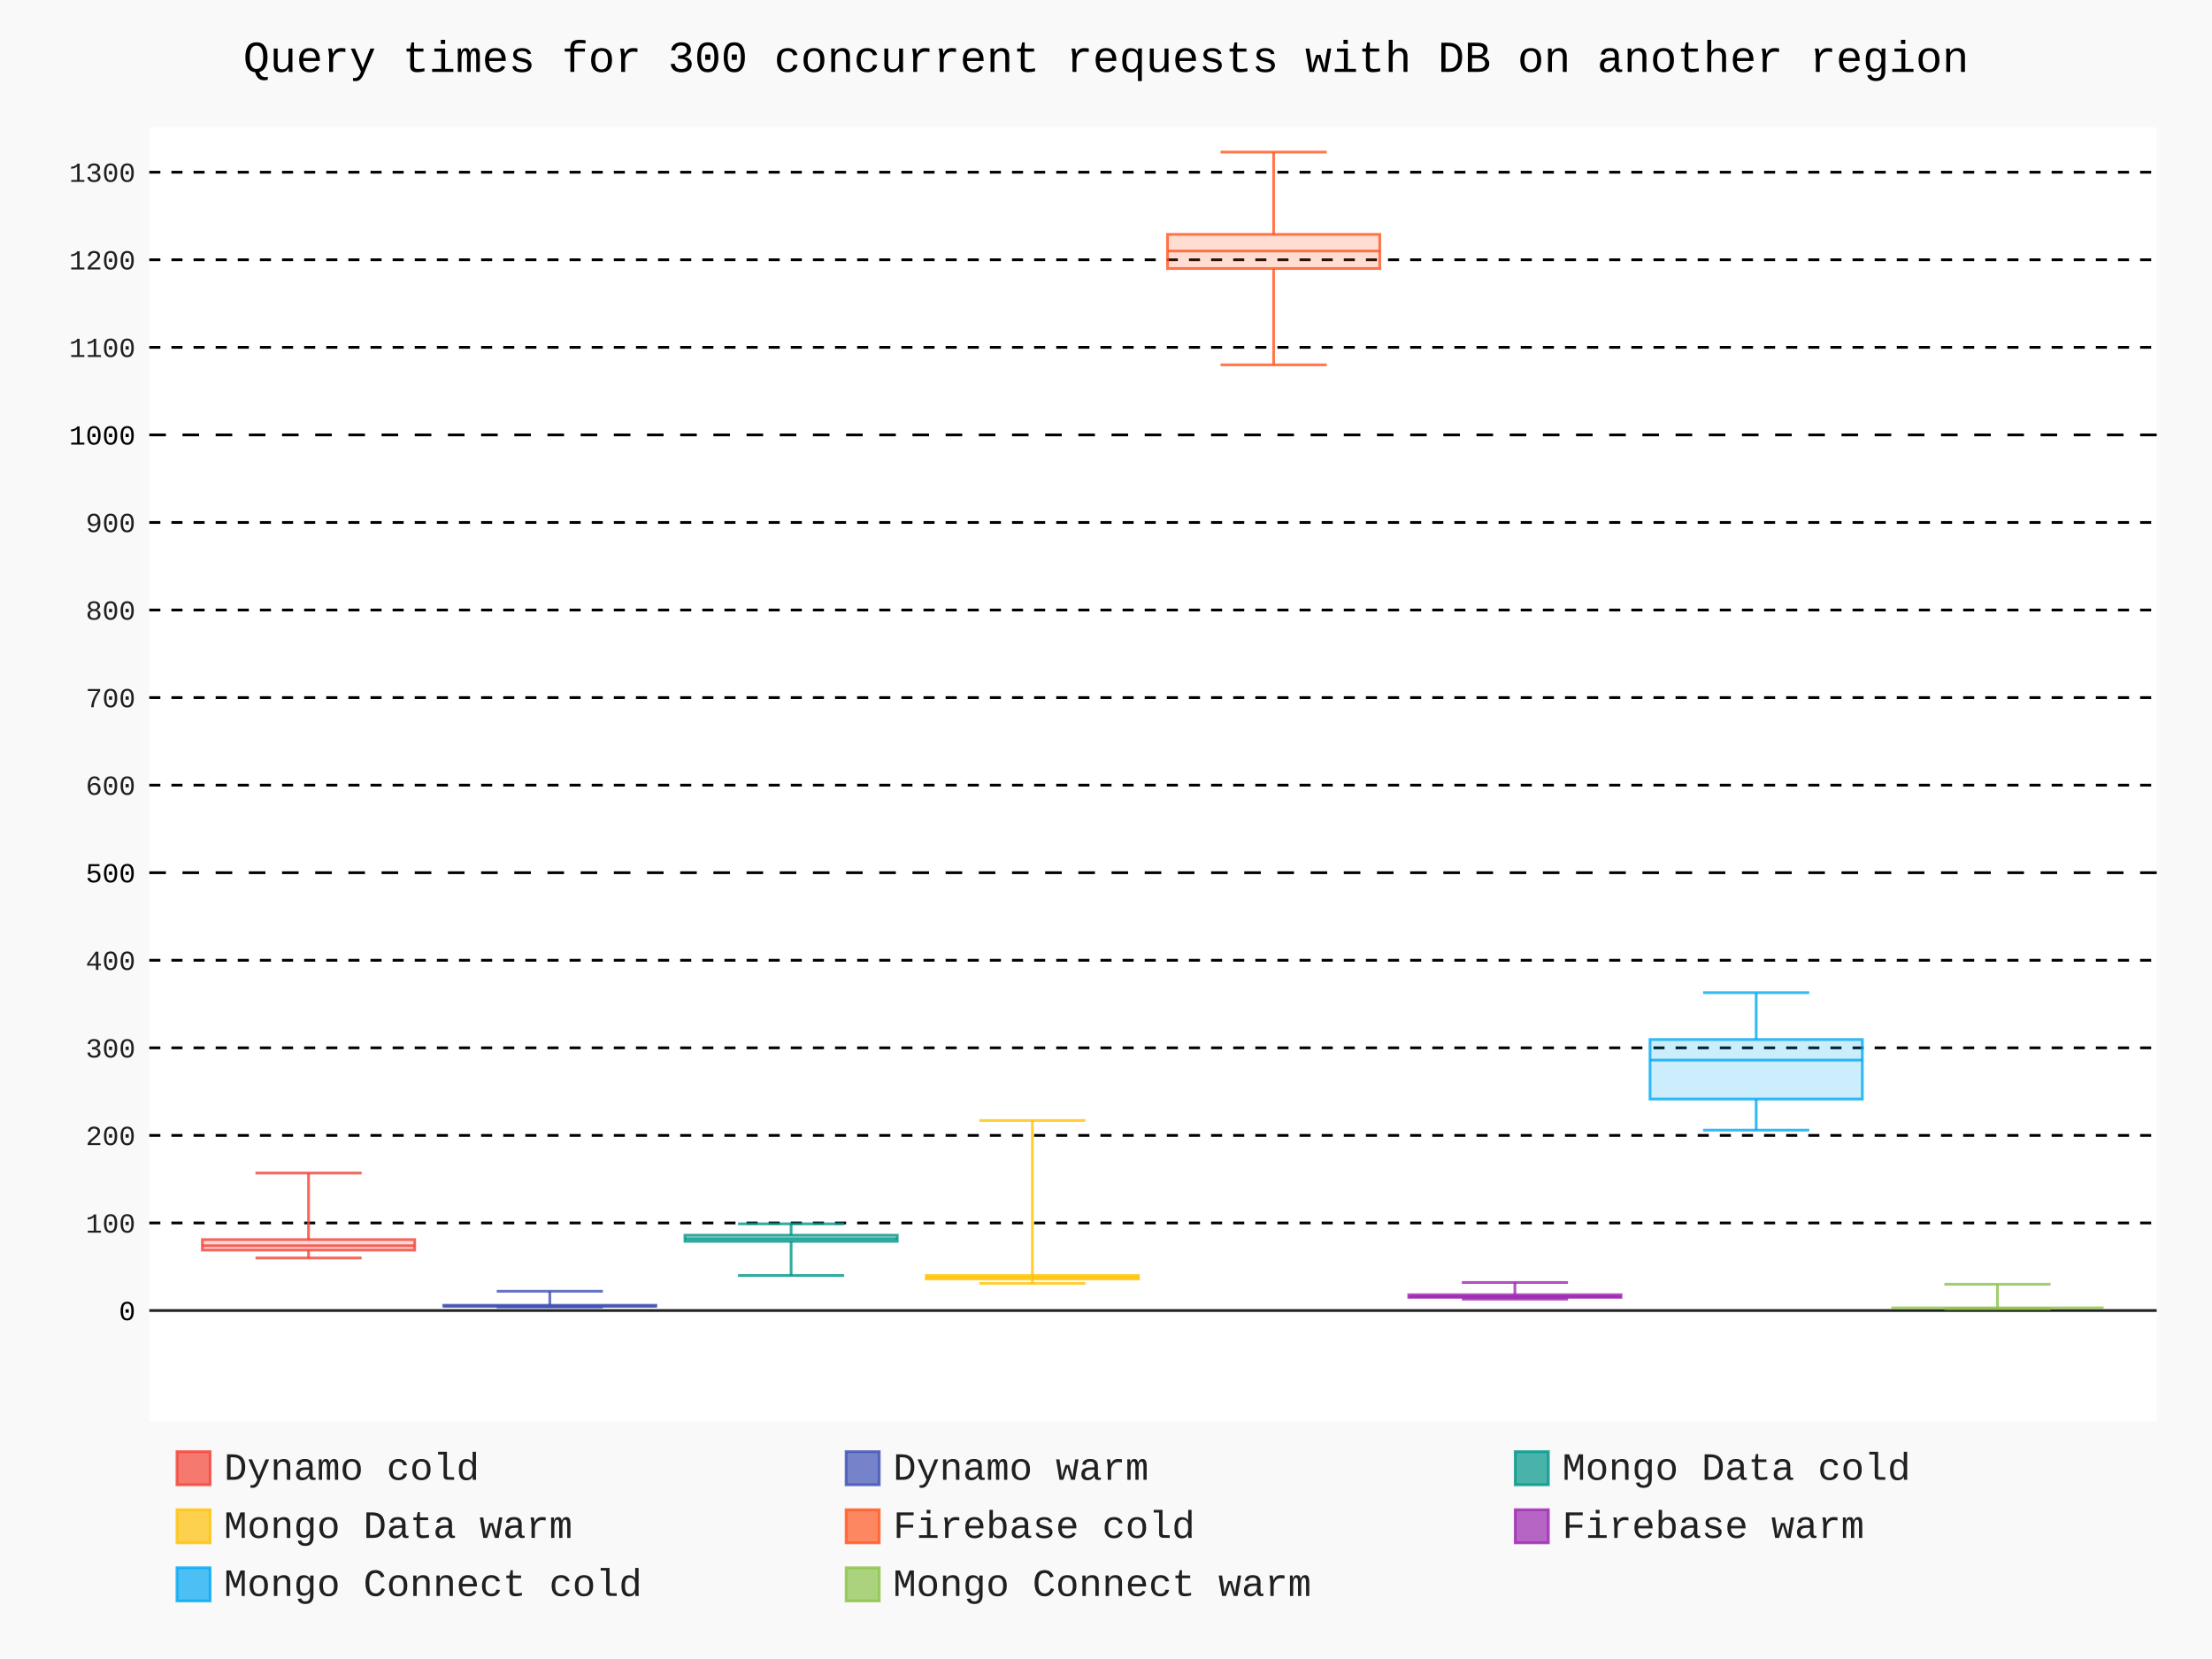
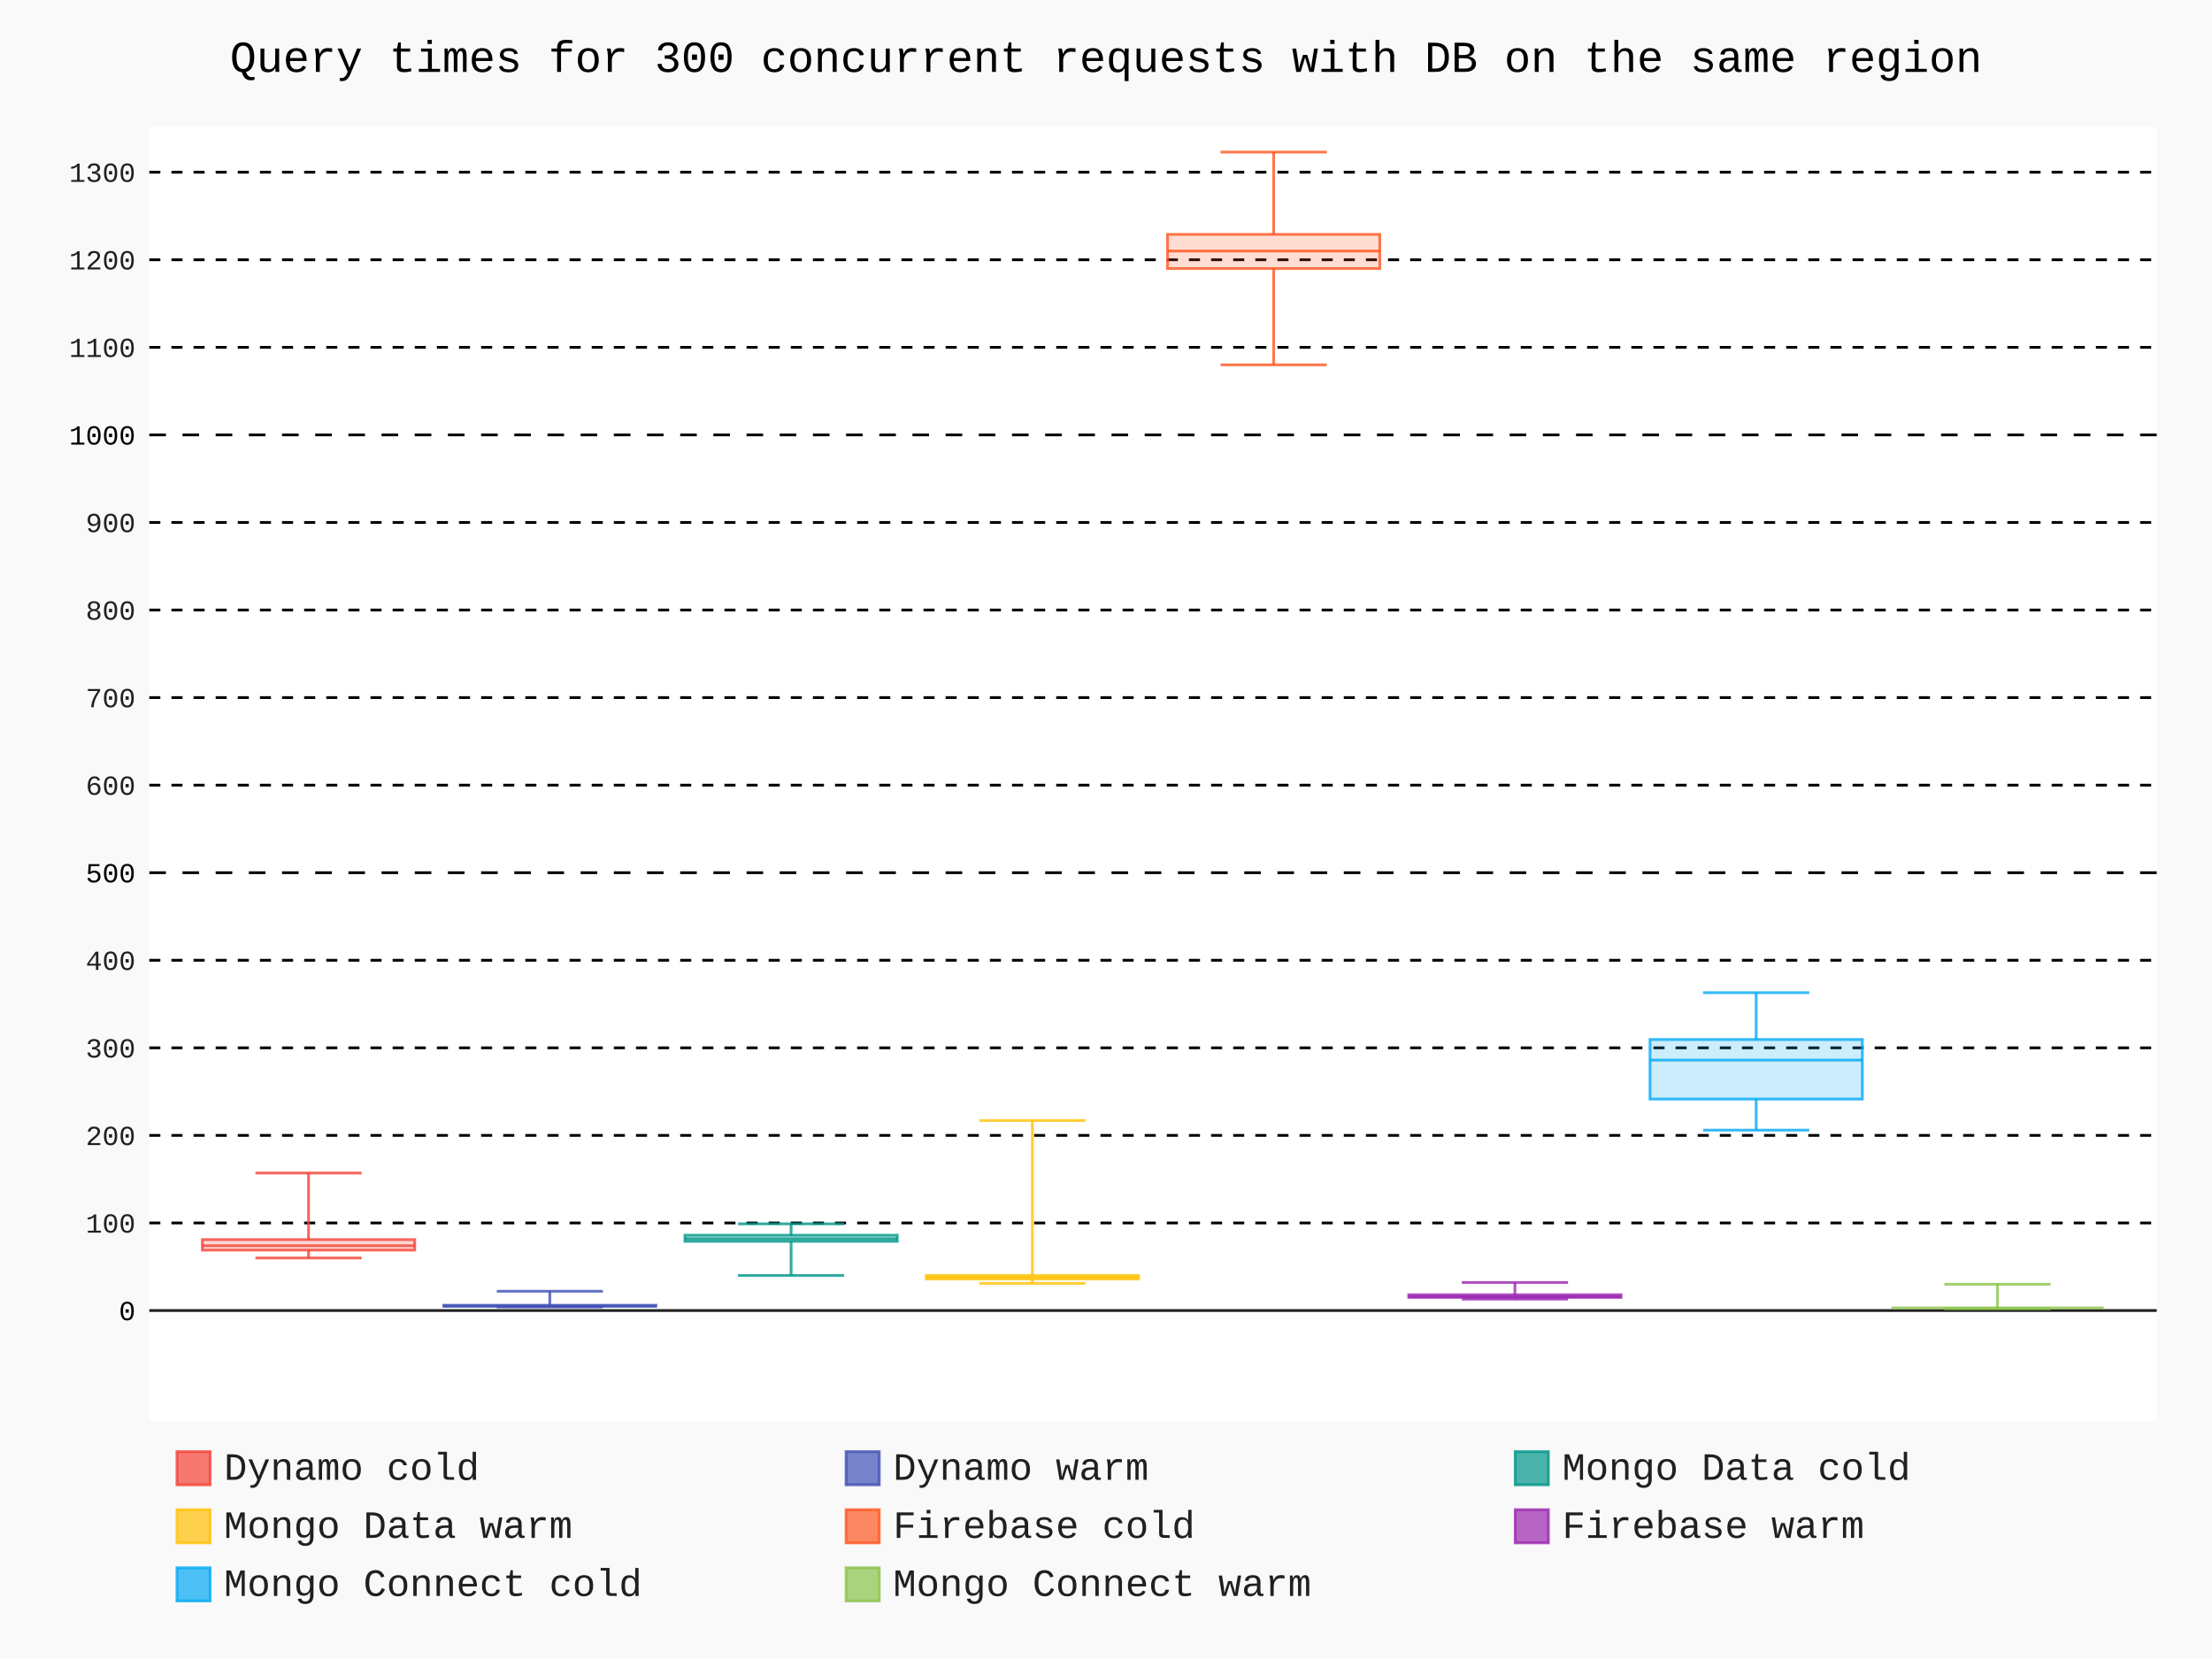
<svg xmlns="http://www.w3.org/2000/svg" id="chart-e5fb8b74-6d23-49cb-a074-6911f898b1c1" class="pygal-chart" viewBox="0 0 800 600">
  <defs>
    <style type="text/css">#chart-e5fb8b74-6d23-49cb-a074-6911f898b1c1{-webkit-user-select:none;-webkit-font-smoothing:antialiased;font-family:Consolas,"Liberation Mono",Menlo,Courier,monospace}#chart-e5fb8b74-6d23-49cb-a074-6911f898b1c1 .title{font-family:Consolas,"Liberation Mono",Menlo,Courier,monospace;font-size:16px}#chart-e5fb8b74-6d23-49cb-a074-6911f898b1c1 .legends .legend text{font-family:Consolas,"Liberation Mono",Menlo,Courier,monospace;font-size:14px}#chart-e5fb8b74-6d23-49cb-a074-6911f898b1c1 .axis text{font-family:Consolas,"Liberation Mono",Menlo,Courier,monospace;font-size:10px}#chart-e5fb8b74-6d23-49cb-a074-6911f898b1c1 .axis text.major{font-family:Consolas,"Liberation Mono",Menlo,Courier,monospace;font-size:10px}#chart-e5fb8b74-6d23-49cb-a074-6911f898b1c1 .text-overlay text.value{font-family:Consolas,"Liberation Mono",Menlo,Courier,monospace;font-size:16px}#chart-e5fb8b74-6d23-49cb-a074-6911f898b1c1 .text-overlay text.label{font-family:Consolas,"Liberation Mono",Menlo,Courier,monospace;font-size:10px}#chart-e5fb8b74-6d23-49cb-a074-6911f898b1c1 .tooltip{font-family:Consolas,"Liberation Mono",Menlo,Courier,monospace;font-size:14px}#chart-e5fb8b74-6d23-49cb-a074-6911f898b1c1 text.no_data{font-family:Consolas,"Liberation Mono",Menlo,Courier,monospace;font-size:64px}
#chart-e5fb8b74-6d23-49cb-a074-6911f898b1c1{background-color:rgba(249,249,249,1)}#chart-e5fb8b74-6d23-49cb-a074-6911f898b1c1 path,#chart-e5fb8b74-6d23-49cb-a074-6911f898b1c1 line,#chart-e5fb8b74-6d23-49cb-a074-6911f898b1c1 rect,#chart-e5fb8b74-6d23-49cb-a074-6911f898b1c1 circle{-webkit-transition:150ms;-moz-transition:150ms;transition:150ms}#chart-e5fb8b74-6d23-49cb-a074-6911f898b1c1 .graph &gt; .background{fill:rgba(249,249,249,1)}#chart-e5fb8b74-6d23-49cb-a074-6911f898b1c1 .plot &gt; .background{fill:rgba(255,255,255,1)}#chart-e5fb8b74-6d23-49cb-a074-6911f898b1c1 .graph{fill:rgba(0,0,0,.87)}#chart-e5fb8b74-6d23-49cb-a074-6911f898b1c1 text.no_data{fill:rgba(0,0,0,1)}#chart-e5fb8b74-6d23-49cb-a074-6911f898b1c1 .title{fill:rgba(0,0,0,1)}#chart-e5fb8b74-6d23-49cb-a074-6911f898b1c1 .legends .legend text{fill:rgba(0,0,0,.87)}#chart-e5fb8b74-6d23-49cb-a074-6911f898b1c1 .legends .legend:hover text{fill:rgba(0,0,0,1)}#chart-e5fb8b74-6d23-49cb-a074-6911f898b1c1 .axis .line{stroke:rgba(0,0,0,1)}#chart-e5fb8b74-6d23-49cb-a074-6911f898b1c1 .axis .guide.line{stroke:rgba(0,0,0,.54)}#chart-e5fb8b74-6d23-49cb-a074-6911f898b1c1 .axis .major.line{stroke:rgba(0,0,0,.87)}#chart-e5fb8b74-6d23-49cb-a074-6911f898b1c1 .axis text.major{fill:rgba(0,0,0,1)}#chart-e5fb8b74-6d23-49cb-a074-6911f898b1c1 .axis.y .guides:hover .guide.line,#chart-e5fb8b74-6d23-49cb-a074-6911f898b1c1 .line-graph .axis.x .guides:hover .guide.line,#chart-e5fb8b74-6d23-49cb-a074-6911f898b1c1 .stackedline-graph .axis.x .guides:hover .guide.line,#chart-e5fb8b74-6d23-49cb-a074-6911f898b1c1 .xy-graph .axis.x .guides:hover .guide.line{stroke:rgba(0,0,0,1)}#chart-e5fb8b74-6d23-49cb-a074-6911f898b1c1 .axis .guides:hover text{fill:rgba(0,0,0,1)}#chart-e5fb8b74-6d23-49cb-a074-6911f898b1c1 .reactive{fill-opacity:.7;stroke-opacity:.8;stroke-width:1}#chart-e5fb8b74-6d23-49cb-a074-6911f898b1c1 .ci{stroke:rgba(0,0,0,.87)}#chart-e5fb8b74-6d23-49cb-a074-6911f898b1c1 .reactive.active,#chart-e5fb8b74-6d23-49cb-a074-6911f898b1c1 .active .reactive{fill-opacity:.8;stroke-opacity:.9;stroke-width:4}#chart-e5fb8b74-6d23-49cb-a074-6911f898b1c1 .ci .reactive.active{stroke-width:1.5}#chart-e5fb8b74-6d23-49cb-a074-6911f898b1c1 .series text{fill:rgba(0,0,0,1)}#chart-e5fb8b74-6d23-49cb-a074-6911f898b1c1 .tooltip rect{fill:rgba(255,255,255,1);stroke:rgba(0,0,0,1);-webkit-transition:opacity 150ms;-moz-transition:opacity 150ms;transition:opacity 150ms}#chart-e5fb8b74-6d23-49cb-a074-6911f898b1c1 .tooltip .label{fill:rgba(0,0,0,.87)}#chart-e5fb8b74-6d23-49cb-a074-6911f898b1c1 .tooltip .label{fill:rgba(0,0,0,.87)}#chart-e5fb8b74-6d23-49cb-a074-6911f898b1c1 .tooltip .legend{font-size:.8em;fill:rgba(0,0,0,.54)}#chart-e5fb8b74-6d23-49cb-a074-6911f898b1c1 .tooltip .x_label{font-size:.6em;fill:rgba(0,0,0,1)}#chart-e5fb8b74-6d23-49cb-a074-6911f898b1c1 .tooltip .xlink{font-size:.5em;text-decoration:underline}#chart-e5fb8b74-6d23-49cb-a074-6911f898b1c1 .tooltip .value{font-size:1.5em}#chart-e5fb8b74-6d23-49cb-a074-6911f898b1c1 .bound{font-size:.5em}#chart-e5fb8b74-6d23-49cb-a074-6911f898b1c1 .max-value{font-size:.75em;fill:rgba(0,0,0,.54)}#chart-e5fb8b74-6d23-49cb-a074-6911f898b1c1 .map-element{fill:rgba(255,255,255,1);stroke:rgba(0,0,0,.54) !important}#chart-e5fb8b74-6d23-49cb-a074-6911f898b1c1 .map-element .reactive{fill-opacity:inherit;stroke-opacity:inherit}#chart-e5fb8b74-6d23-49cb-a074-6911f898b1c1 .color-0,#chart-e5fb8b74-6d23-49cb-a074-6911f898b1c1 .color-0 a:visited{stroke:#F44336;fill:#F44336}#chart-e5fb8b74-6d23-49cb-a074-6911f898b1c1 .color-1,#chart-e5fb8b74-6d23-49cb-a074-6911f898b1c1 .color-1 a:visited{stroke:#3F51B5;fill:#3F51B5}#chart-e5fb8b74-6d23-49cb-a074-6911f898b1c1 .color-2,#chart-e5fb8b74-6d23-49cb-a074-6911f898b1c1 .color-2 a:visited{stroke:#009688;fill:#009688}#chart-e5fb8b74-6d23-49cb-a074-6911f898b1c1 .color-3,#chart-e5fb8b74-6d23-49cb-a074-6911f898b1c1 .color-3 a:visited{stroke:#FFC107;fill:#FFC107}#chart-e5fb8b74-6d23-49cb-a074-6911f898b1c1 .color-4,#chart-e5fb8b74-6d23-49cb-a074-6911f898b1c1 .color-4 a:visited{stroke:#FF5722;fill:#FF5722}#chart-e5fb8b74-6d23-49cb-a074-6911f898b1c1 .color-5,#chart-e5fb8b74-6d23-49cb-a074-6911f898b1c1 .color-5 a:visited{stroke:#9C27B0;fill:#9C27B0}#chart-e5fb8b74-6d23-49cb-a074-6911f898b1c1 .color-6,#chart-e5fb8b74-6d23-49cb-a074-6911f898b1c1 .color-6 a:visited{stroke:#03A9F4;fill:#03A9F4}#chart-e5fb8b74-6d23-49cb-a074-6911f898b1c1 .color-7,#chart-e5fb8b74-6d23-49cb-a074-6911f898b1c1 .color-7 a:visited{stroke:#8BC34A;fill:#8BC34A}#chart-e5fb8b74-6d23-49cb-a074-6911f898b1c1 .text-overlay .color-0 text{fill:black}#chart-e5fb8b74-6d23-49cb-a074-6911f898b1c1 .text-overlay .color-1 text{fill:black}#chart-e5fb8b74-6d23-49cb-a074-6911f898b1c1 .text-overlay .color-2 text{fill:black}#chart-e5fb8b74-6d23-49cb-a074-6911f898b1c1 .text-overlay .color-3 text{fill:black}#chart-e5fb8b74-6d23-49cb-a074-6911f898b1c1 .text-overlay .color-4 text{fill:black}#chart-e5fb8b74-6d23-49cb-a074-6911f898b1c1 .text-overlay .color-5 text{fill:black}#chart-e5fb8b74-6d23-49cb-a074-6911f898b1c1 .text-overlay .color-6 text{fill:black}#chart-e5fb8b74-6d23-49cb-a074-6911f898b1c1 .text-overlay .color-7 text{fill:black}
#chart-e5fb8b74-6d23-49cb-a074-6911f898b1c1 text.no_data{text-anchor:middle}#chart-e5fb8b74-6d23-49cb-a074-6911f898b1c1 .guide.line{fill:none}#chart-e5fb8b74-6d23-49cb-a074-6911f898b1c1 .centered{text-anchor:middle}#chart-e5fb8b74-6d23-49cb-a074-6911f898b1c1 .title{text-anchor:middle}#chart-e5fb8b74-6d23-49cb-a074-6911f898b1c1 .legends .legend text{fill-opacity:1}#chart-e5fb8b74-6d23-49cb-a074-6911f898b1c1 .axis.x text{text-anchor:middle}#chart-e5fb8b74-6d23-49cb-a074-6911f898b1c1 .axis.x:not(.web) text[transform]{text-anchor:start}#chart-e5fb8b74-6d23-49cb-a074-6911f898b1c1 .axis.x:not(.web) text[transform].backwards{text-anchor:end}#chart-e5fb8b74-6d23-49cb-a074-6911f898b1c1 .axis.y text{text-anchor:end}#chart-e5fb8b74-6d23-49cb-a074-6911f898b1c1 .axis.y text[transform].backwards{text-anchor:start}#chart-e5fb8b74-6d23-49cb-a074-6911f898b1c1 .axis.y2 text{text-anchor:start}#chart-e5fb8b74-6d23-49cb-a074-6911f898b1c1 .axis.y2 text[transform].backwards{text-anchor:end}#chart-e5fb8b74-6d23-49cb-a074-6911f898b1c1 .axis .guide.line{stroke-dasharray:4,4;stroke:black}#chart-e5fb8b74-6d23-49cb-a074-6911f898b1c1 .axis .major.guide.line{stroke-dasharray:6,6;stroke:black}#chart-e5fb8b74-6d23-49cb-a074-6911f898b1c1 .horizontal .axis.y .guide.line,#chart-e5fb8b74-6d23-49cb-a074-6911f898b1c1 .horizontal .axis.y2 .guide.line,#chart-e5fb8b74-6d23-49cb-a074-6911f898b1c1 .vertical .axis.x .guide.line{opacity:0}#chart-e5fb8b74-6d23-49cb-a074-6911f898b1c1 .horizontal .axis.always_show .guide.line,#chart-e5fb8b74-6d23-49cb-a074-6911f898b1c1 .vertical .axis.always_show .guide.line{opacity:1 !important}#chart-e5fb8b74-6d23-49cb-a074-6911f898b1c1 .axis.y .guides:hover .guide.line,#chart-e5fb8b74-6d23-49cb-a074-6911f898b1c1 .axis.y2 .guides:hover .guide.line,#chart-e5fb8b74-6d23-49cb-a074-6911f898b1c1 .axis.x .guides:hover .guide.line{opacity:1}#chart-e5fb8b74-6d23-49cb-a074-6911f898b1c1 .axis .guides:hover text{opacity:1}#chart-e5fb8b74-6d23-49cb-a074-6911f898b1c1 .nofill{fill:none}#chart-e5fb8b74-6d23-49cb-a074-6911f898b1c1 .subtle-fill{fill-opacity:.2}#chart-e5fb8b74-6d23-49cb-a074-6911f898b1c1 .dot{stroke-width:1px;fill-opacity:1;stroke-opacity:1}#chart-e5fb8b74-6d23-49cb-a074-6911f898b1c1 .dot.active{stroke-width:5px}#chart-e5fb8b74-6d23-49cb-a074-6911f898b1c1 .dot.negative{fill:transparent}#chart-e5fb8b74-6d23-49cb-a074-6911f898b1c1 text,#chart-e5fb8b74-6d23-49cb-a074-6911f898b1c1 tspan{stroke:none !important}#chart-e5fb8b74-6d23-49cb-a074-6911f898b1c1 .series text.active{opacity:1}#chart-e5fb8b74-6d23-49cb-a074-6911f898b1c1 .tooltip rect{fill-opacity:.95;stroke-width:.5}#chart-e5fb8b74-6d23-49cb-a074-6911f898b1c1 .tooltip text{fill-opacity:1}#chart-e5fb8b74-6d23-49cb-a074-6911f898b1c1 .showable{visibility:hidden}#chart-e5fb8b74-6d23-49cb-a074-6911f898b1c1 .showable.shown{visibility:visible}#chart-e5fb8b74-6d23-49cb-a074-6911f898b1c1 .gauge-background{fill:rgba(229,229,229,1);stroke:none}#chart-e5fb8b74-6d23-49cb-a074-6911f898b1c1 .bg-lines{stroke:rgba(249,249,249,1);stroke-width:2px}</style>
  </defs>
  <g class="graph box-graph vertical">
    <rect x="0" y="0" width="800" height="600" class="background" />
    <g transform="translate(54, 46)" class="plot">
      <rect x="0" y="0" width="726.0" height="468.0" class="background" />
      <g class="axis y always_show">
        <g class="guides">
          <path d="M0 427.966 h726" class="axis major line" />
          <text x="-5" y="431.466" class="major">0</text>
        </g>
        <g class="guides">
          <path d="M0 396.298 h726" class="guide line" />
          <text x="-5" y="399.798" class="">100</text>
        </g>
        <g class="guides">
          <path d="M0 364.63 h726" class="guide line" />
          <text x="-5" y="368.13" class="">200</text>
        </g>
        <g class="guides">
          <path d="M0 332.962 h726" class="guide line" />
          <text x="-5" y="336.462" class="">300</text>
        </g>
        <g class="guides">
          <path d="M0 301.294 h726" class="guide line" />
          <text x="-5" y="304.794" class="">400</text>
        </g>
        <g class="guides">
          <path d="M0 269.626 h726" class="major guide line" />
          <text x="-5" y="273.126" class="major">500</text>
        </g>
        <g class="guides">
          <path d="M0 237.958 h726" class="guide line" />
          <text x="-5" y="241.458" class="">600</text>
        </g>
        <g class="guides">
          <path d="M0 206.291 h726" class="guide line" />
          <text x="-5" y="209.791" class="">700</text>
        </g>
        <g class="guides">
          <path d="M0 174.623 h726" class="guide line" />
          <text x="-5" y="178.123" class="">800</text>
        </g>
        <g class="guides">
          <path d="M0 142.955 h726" class="guide line" />
          <text x="-5" y="146.455" class="">900</text>
        </g>
        <g class="guides">
          <path d="M0 111.287 h726" class="major guide line" />
          <text x="-5" y="114.787" class="major">1000</text>
        </g>
        <g class="guides">
          <path d="M0 79.619 h726" class="guide line" />
          <text x="-5" y="83.119" class="">1100</text>
        </g>
        <g class="guides">
          <path d="M0 47.951 h726" class="guide line" />
          <text x="-5" y="51.451" class="">1200</text>
        </g>
        <g class="guides">
          <path d="M0 16.284 h726" class="guide line" />
          <text x="-5" y="19.784" class="">1300</text>
        </g>
      </g>
      <g class="series serie-0 color-0">
        <g class="boxes">
          <g class="box">
            <path stroke-width="3" d="M38.394 408.965 L76.788 408.965" class="reactive tooltip-trigger" />
            <path stroke-width="3" d="M19.197 404.531 L95.986 404.531" class="reactive tooltip-trigger" />
            <path stroke-width="3" d="M38.394 378.247 L76.788 378.247" class="reactive tooltip-trigger" />
            <path stroke-width="2" d="M57.591 408.965 L57.591 406.115" class="reactive tooltip-trigger" />
            <path stroke-width="2" d="M57.591 378.247 L57.591 402.315" class="reactive tooltip-trigger" />
            <rect x="19.197" y="402.315" height="3.8" width="76.788" class="subtle-fill reactive tooltip-trigger" />
          </g>
        </g>
      </g>
      <g class="series serie-1 color-1">
        <g class="boxes">
          <g class="box">
            <path stroke-width="3" d="M125.654 426.699 L164.048 426.699" class="reactive tooltip-trigger" />
            <path stroke-width="3" d="M106.457 426.382 L183.245 426.382" class="reactive tooltip-trigger" />
            <path stroke-width="3" d="M125.654 420.999 L164.048 420.999" class="reactive tooltip-trigger" />
            <path stroke-width="2" d="M144.851 426.699 L144.851 426.382" class="reactive tooltip-trigger" />
            <path stroke-width="2" d="M144.851 420.999 L144.851 426.065" class="reactive tooltip-trigger" />
            <rect x="106.457" y="426.065" height="0.317" width="76.788" class="subtle-fill reactive tooltip-trigger" />
          </g>
        </g>
      </g>
      <g class="series serie-2 color-2">
        <g class="boxes">
          <g class="box">
            <path stroke-width="3" d="M212.913 415.298 L251.308 415.298" class="reactive tooltip-trigger" />
            <path stroke-width="3" d="M193.716 401.998 L270.505 401.998" class="reactive tooltip-trigger" />
            <path stroke-width="3" d="M212.913 396.614 L251.308 396.614" class="reactive tooltip-trigger" />
            <path stroke-width="2" d="M232.111 415.298 L232.111 402.948" class="reactive tooltip-trigger" />
            <path stroke-width="2" d="M232.111 396.614 L232.111 400.731" class="reactive tooltip-trigger" />
            <rect x="193.716" y="400.731" height="2.217" width="76.788" class="subtle-fill reactive tooltip-trigger" />
          </g>
        </g>
      </g>
      <g class="series serie-3 color-3">
        <g class="boxes">
          <g class="box">
            <path stroke-width="3" d="M300.173 418.148 L338.567 418.148" class="reactive tooltip-trigger" />
            <path stroke-width="3" d="M280.976 415.932 L357.764 415.932" class="reactive tooltip-trigger" />
            <path stroke-width="3" d="M300.173 359.246 L338.567 359.246" class="reactive tooltip-trigger" />
            <path stroke-width="2" d="M319.37 418.148 L319.37 416.565" class="reactive tooltip-trigger" />
            <path stroke-width="2" d="M319.37 359.246 L319.37 415.298" class="reactive tooltip-trigger" />
            <rect x="280.976" y="415.298" height="1.267" width="76.788" class="subtle-fill reactive tooltip-trigger" />
          </g>
        </g>
      </g>
      <g class="series serie-4 color-4">
        <g class="boxes">
          <g class="box">
            <path stroke-width="3" d="M387.433 85.953 L425.827 85.953" class="reactive tooltip-trigger" />
            <path stroke-width="3" d="M368.236 44.785 L445.024 44.785" class="reactive tooltip-trigger" />
            <path stroke-width="3" d="M387.433 9 L425.827 9" class="reactive tooltip-trigger" />
            <path stroke-width="2" d="M406.63 85.953 L406.63 51.118" class="reactive tooltip-trigger" />
            <path stroke-width="2" d="M406.63 9 L406.63 38.768" class="reactive tooltip-trigger" />
            <rect x="368.236" y="38.768" height="12.35" width="76.788" class="subtle-fill reactive tooltip-trigger" />
          </g>
        </g>
      </g>
      <g class="series serie-5 color-5">
        <g class="boxes">
          <g class="box">
            <path stroke-width="3" d="M474.692 423.849 L513.087 423.849" class="reactive tooltip-trigger" />
            <path stroke-width="3" d="M455.495 422.899 L532.284 422.899" class="reactive tooltip-trigger" />
            <path stroke-width="3" d="M474.692 417.832 L513.087 417.832" class="reactive tooltip-trigger" />
            <path stroke-width="2" d="M493.889 423.849 L493.889 423.215" class="reactive tooltip-trigger" />
            <path stroke-width="2" d="M493.889 417.832 L493.889 422.265" class="reactive tooltip-trigger" />
            <rect x="455.495" y="422.265" height="0.95" width="76.788" class="subtle-fill reactive tooltip-trigger" />
          </g>
        </g>
      </g>
      <g class="series serie-6 color-6">
        <g class="boxes">
          <g class="box">
            <path stroke-width="3" d="M561.952 362.73 L600.346 362.73" class="reactive tooltip-trigger" />
            <path stroke-width="3" d="M542.755 337.395 L619.543 337.395" class="reactive tooltip-trigger" />
            <path stroke-width="3" d="M561.952 313.011 L600.346 313.011" class="reactive tooltip-trigger" />
            <path stroke-width="2" d="M581.149 362.73 L581.149 351.488" class="reactive tooltip-trigger" />
            <path stroke-width="2" d="M581.149 313.011 L581.149 329.954" class="reactive tooltip-trigger" />
            <rect x="542.755" y="329.954" height="21.534" width="76.788" class="subtle-fill reactive tooltip-trigger" />
          </g>
        </g>
      </g>
      <g class="series serie-7 color-7">
        <g class="boxes">
          <g class="box">
            <path stroke-width="3" d="M649.212 427.332 L687.606 427.332" class="reactive tooltip-trigger" />
            <path stroke-width="3" d="M630.014 427.015 L706.803 427.015" class="reactive tooltip-trigger" />
            <path stroke-width="3" d="M649.212 418.465 L687.606 418.465" class="reactive tooltip-trigger" />
            <path stroke-width="2" d="M668.409 427.332 L668.409 427.015" class="reactive tooltip-trigger" />
            <path stroke-width="2" d="M668.409 418.465 L668.409 427.015" class="reactive tooltip-trigger" />
            <rect x="630.014" y="427.015" height="0.0" width="76.788" class="subtle-fill reactive tooltip-trigger" />
          </g>
        </g>
      </g>
    </g>
    <g class="titles">
-       <text x="400.0" y="26" class="title plot_title">Query times for 300 concurrent requests with DB on another region</text>
+       <text x="400.0" y="26" class="title plot_title">Query times for 300 concurrent requests with DB on the same region</text>
    </g>
    <g transform="translate(54, 46)" class="plot overlay">
      <g class="series serie-0 color-0" />
      <g class="series serie-1 color-1" />
      <g class="series serie-2 color-2" />
      <g class="series serie-3 color-3" />
      <g class="series serie-4 color-4" />
      <g class="series serie-5 color-5" />
      <g class="series serie-6 color-6" />
      <g class="series serie-7 color-7" />
    </g>
    <g transform="translate(54, 46)" class="plot text-overlay">
      <g class="series serie-0 color-0" />
      <g class="series serie-1 color-1" />
      <g class="series serie-2 color-2" />
      <g class="series serie-3 color-3" />
      <g class="series serie-4 color-4" />
      <g class="series serie-5 color-5" />
      <g class="series serie-6 color-6" />
      <g class="series serie-7 color-7" />
    </g>
    <g transform="translate(54, 46)" class="plot tooltip-overlay">
      <g transform="translate(0 0)" style="opacity: 0" class="tooltip">
        <rect rx="0" ry="0" width="0" height="0" class="tooltip-box" />
        <g class="text" />
      </g>
    </g>
    <g transform="translate(64, 524)" class="legends">
      <g id="activate-serie-0" class="legend reactive activate-serie">
        <rect x="0.0" y="1.0" width="12" height="12" class="color-0 reactive" />
        <text x="17.0" y="11.2">Dynamo cold</text>
      </g>
      <g id="activate-serie-1" class="legend reactive activate-serie">
        <rect x="242.0" y="1.0" width="12" height="12" class="color-1 reactive" />
        <text x="259.0" y="11.2"> Dynamo warm</text>
      </g>
      <g id="activate-serie-2" class="legend reactive activate-serie">
        <rect x="484.0" y="1.0" width="12" height="12" class="color-2 reactive" />
        <text x="501.0" y="11.2">Mongo Data cold</text>
      </g>
      <g id="activate-serie-3" class="legend reactive activate-serie">
        <rect x="0.0" y="22.0" width="12" height="12" class="color-3 reactive" />
        <text x="17.0" y="32.2"> Mongo Data warm</text>
      </g>
      <g id="activate-serie-4" class="legend reactive activate-serie">
        <rect x="242.0" y="22.0" width="12" height="12" class="color-4 reactive" />
        <text x="259.0" y="32.2"> Firebase cold</text>
      </g>
      <g id="activate-serie-5" class="legend reactive activate-serie">
        <rect x="484.0" y="22.0" width="12" height="12" class="color-5 reactive" />
        <text x="501.0" y="32.2"> Firebase warm</text>
      </g>
      <g id="activate-serie-6" class="legend reactive activate-serie">
        <rect x="0.0" y="43.0" width="12" height="12" class="color-6 reactive" />
        <text x="17.0" y="53.2"> Mongo Connect cold</text>
      </g>
      <g id="activate-serie-7" class="legend reactive activate-serie">
        <rect x="242.0" y="43.0" width="12" height="12" class="color-7 reactive" />
        <text x="259.0" y="53.2"> Mongo Connect warm</text>
      </g>
    </g>
  </g>
</svg>
